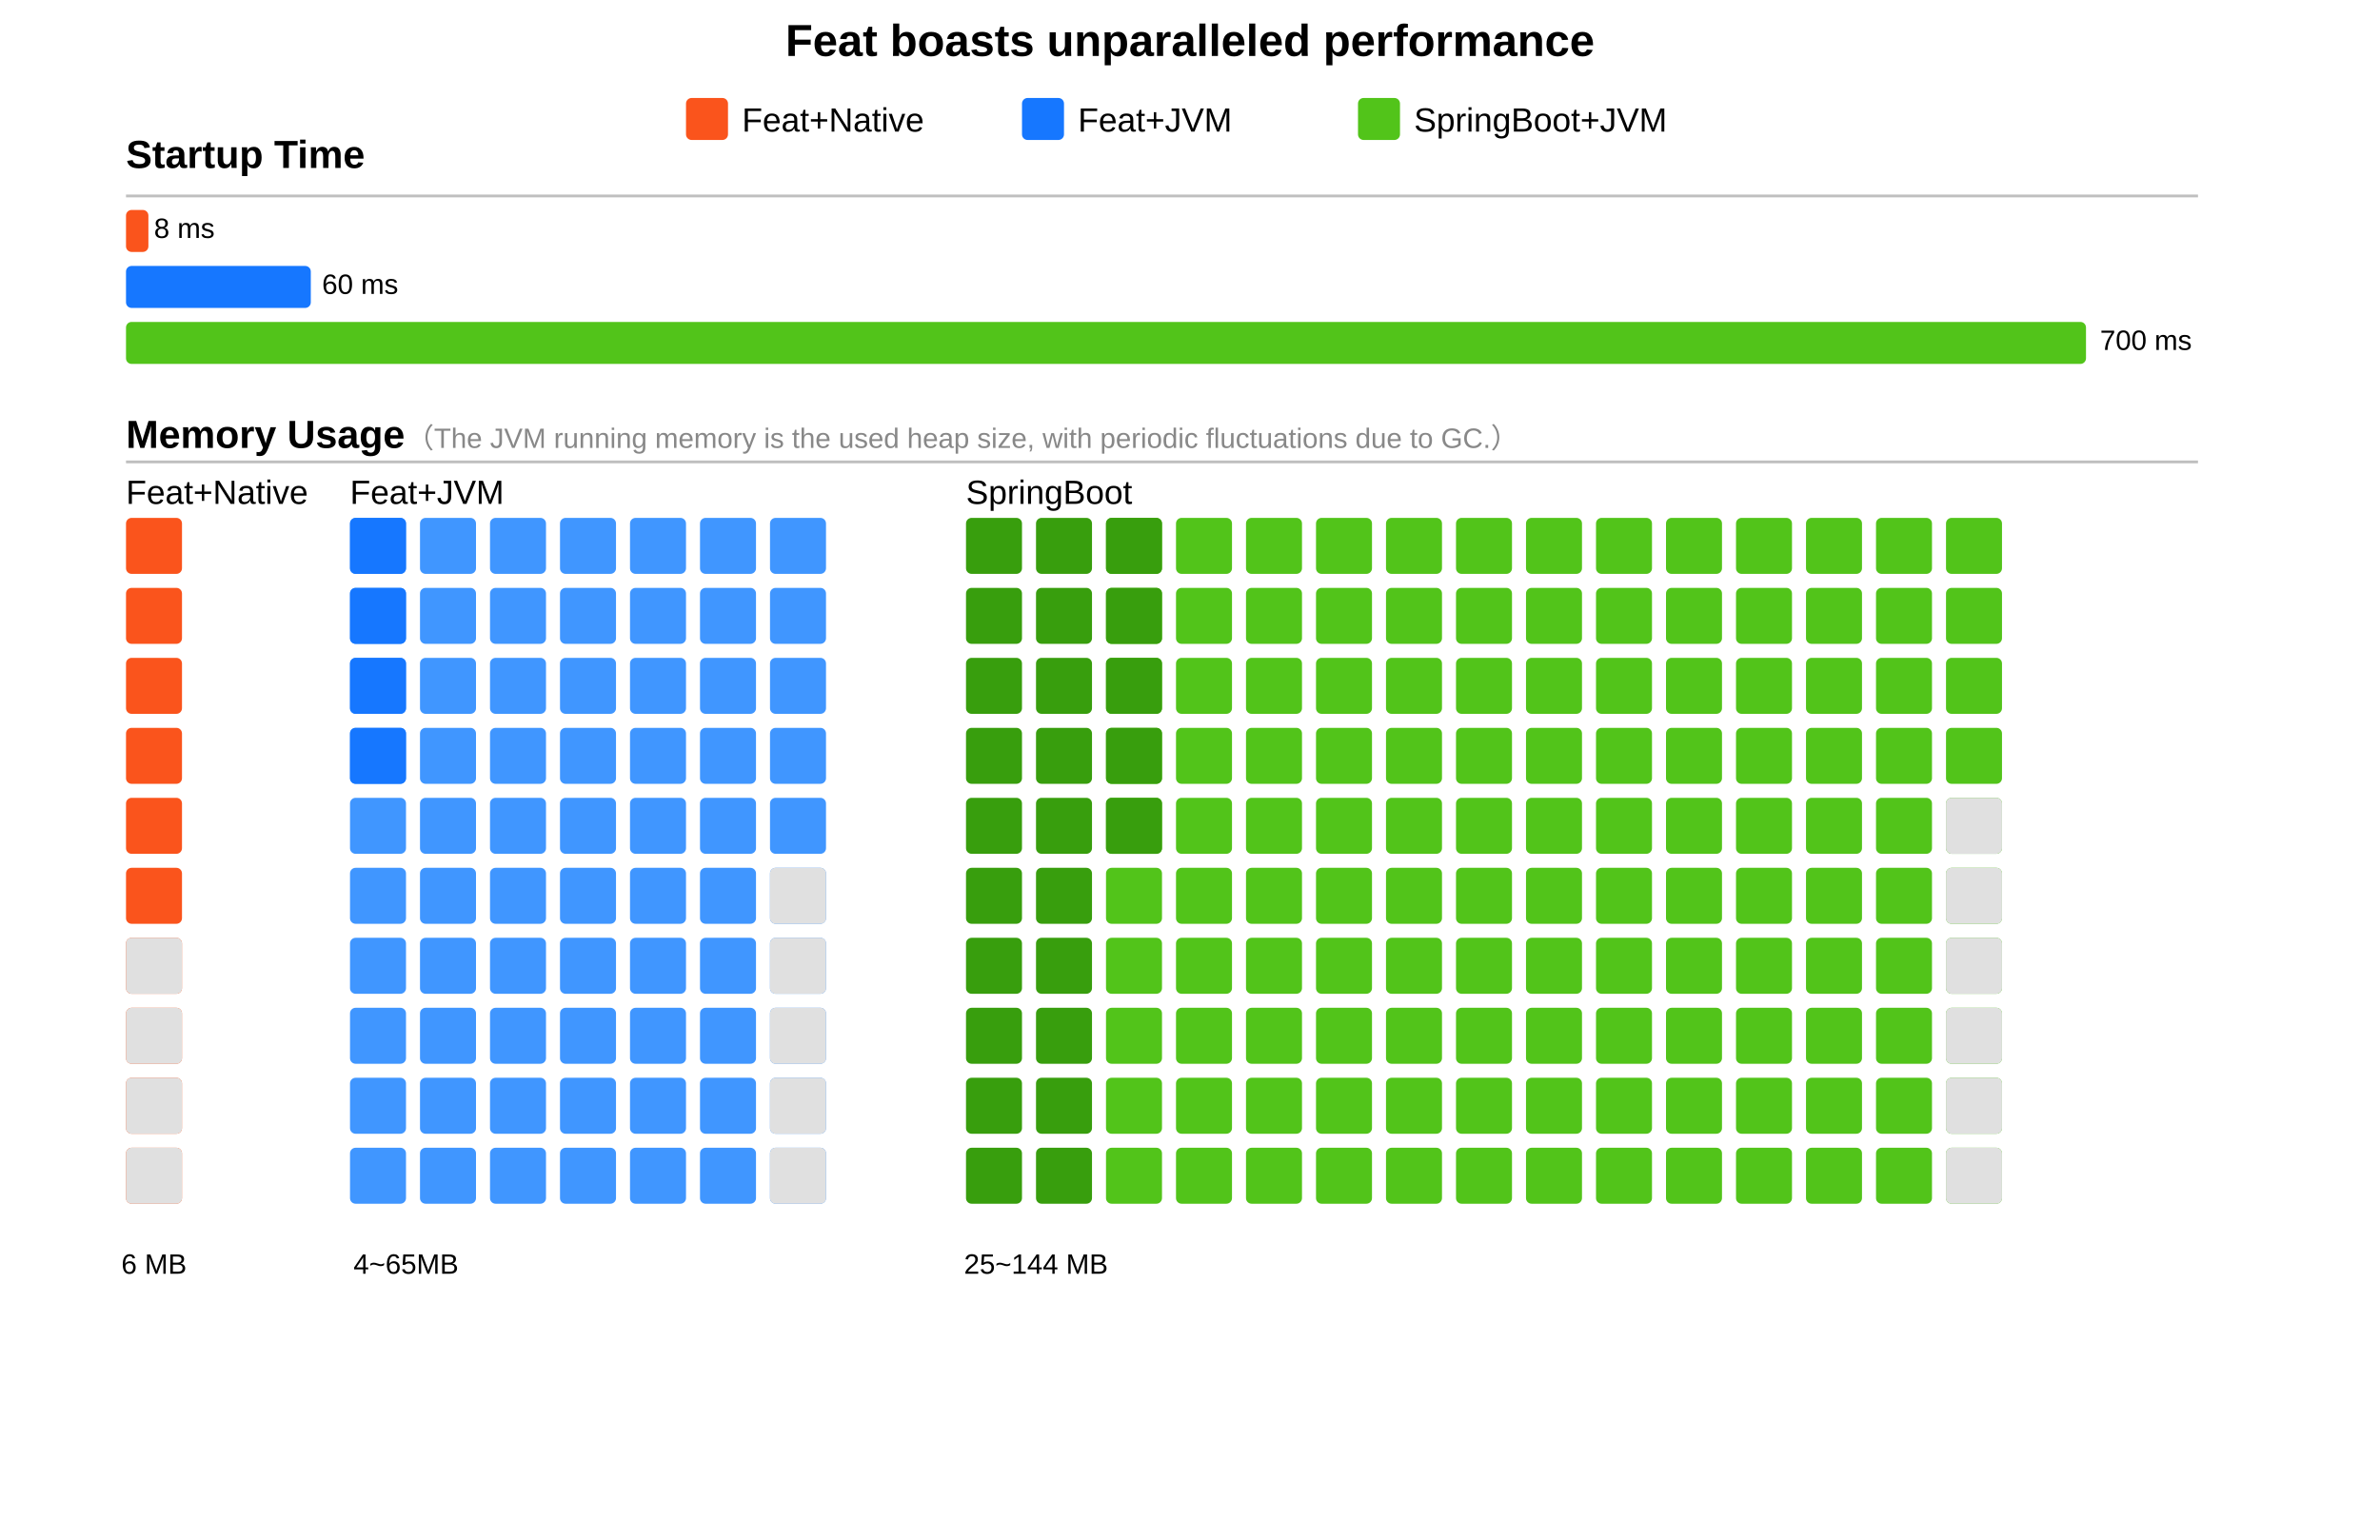
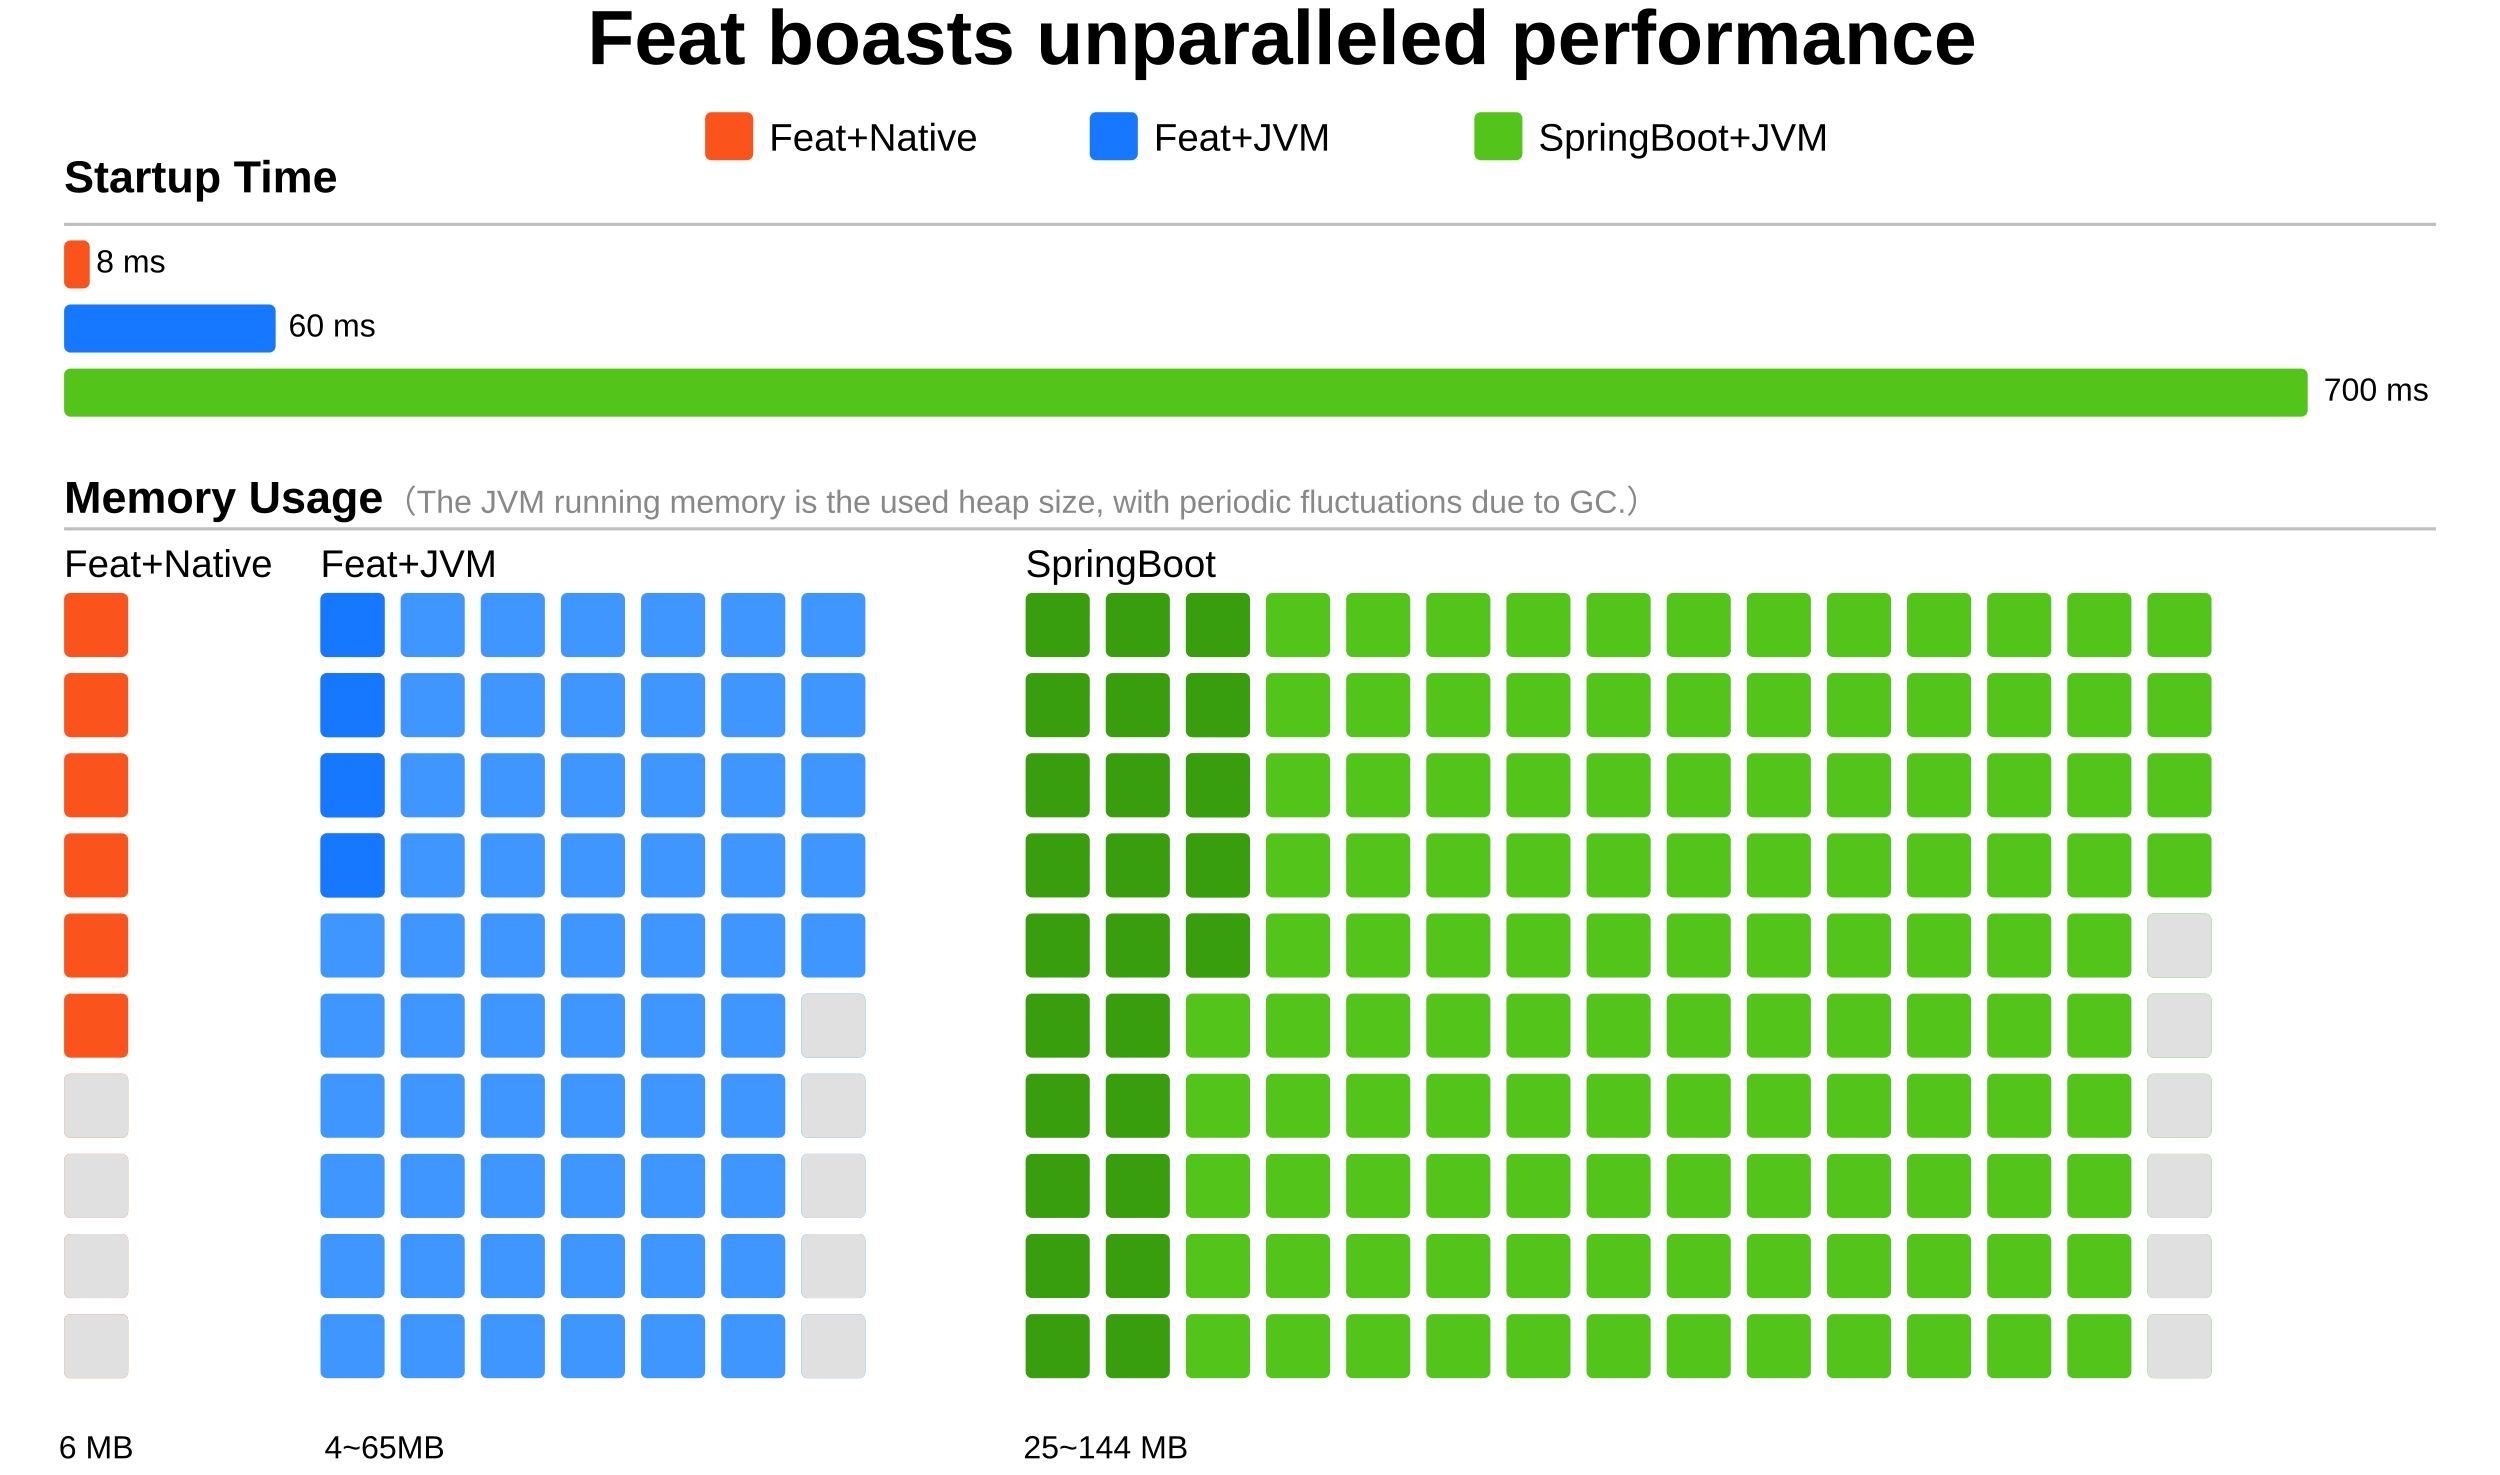
- <svg xmlns="http://www.w3.org/2000/svg" width="850" height="550" viewBox="0 0 800 550" style="font-family:Arial">
-   <text x="400" y="20" font-size="16" font-weight="bold" text-anchor="middle">Feat boasts unparalleled performance</text>
+ <svg xmlns="http://www.w3.org/2000/svg" width="780" height="460" viewBox="0 0 780 460" style="font-family:Arial">
+   <text x="400" y="20" font-size="24" font-weight="bold" text-anchor="middle">Feat boasts unparalleled performance</text>
  <g transform="translate(220 35)">
    <rect x="0" y="0" width="15" height="15" fill="#fa541c" rx="2" />
    <text x="20" y="12" font-size="12">Feat+Native</text>
    <rect x="120" y="0" width="15" height="15" fill="#1677ff" rx="2" />
    <text x="140" y="12" font-size="12">Feat+JVM</text>
    <rect x="240" y="0" width="15" height="15" fill="#52c41a" rx="2" />
    <text x="260" y="12" font-size="12">SpringBoot+JVM</text>
  </g>
  <g transform="translate(10 60)">
    <text x="10" y="0" font-size="14" font-weight="bold">Startup Time</text>
    <line x1="10" y1="10" x2="750" y2="10" stroke="#bfbfbf" stroke-width="1" />
    <rect x="10" y="15" width="8" height="15" fill="#fa541c" rx="2">
      <animate attributeName="width" from="0" to="8" dur="0.8s" fill="freeze" />
    </rect>
    <text x="20" y="25" font-size="10" fill="#000">8 ms</text>
    <rect x="10" y="35" width="66" height="15" fill="#1677ff" rx="2">
      <animate attributeName="width" from="0" to="66" dur="0.8s" begin="0.2s" fill="freeze" />
    </rect>
    <text x="80" y="45" font-size="10" fill="#000">60 ms</text>
    <rect x="10" y="55" width="700" height="15" fill="#52c41a" rx="2">
      <animate attributeName="width" from="0" to="700" dur="0.8s" begin="0.4s" fill="freeze" />
    </rect>
    <text x="715" y="65" font-size="10" fill="#000">700 ms</text>
  </g>
  <text x="20" y="160" font-size="14" font-weight="bold">Memory Usage</text>
  <text x="120" y="160" font-size="10" fill="#888888">（The JVM running memory is the used heap size, with periodic fluctuations due to GC.）</text>
  <line x1="20" y1="165" x2="760" y2="165" stroke="#bfbfbf" stroke-width="1" />
  <symbol id="column-template">
    <rect x="0" y="0" width="20" height="20" fill="currentColor" rx="2">
        </rect>
    <rect x="0" y="25" width="20" height="20" fill="currentColor" rx="2">
        </rect>
    <rect x="0" y="50" width="20" height="20" fill="currentColor" rx="2">
        </rect>
    <rect x="0" y="75" width="20" height="20" fill="currentColor" rx="2">
        </rect>
    <rect x="0" y="100" width="20" height="20" fill="currentColor" rx="2">
        </rect>
    <rect x="0" y="125" width="20" height="20" fill="currentColor" rx="2">
        </rect>
    <rect x="0" y="150" width="20" height="20" fill="currentColor" rx="2">
        </rect>
    <rect x="0" y="175" width="20" height="20" fill="currentColor" rx="2">
        </rect>
    <rect x="0" y="200" width="20" height="20" fill="currentColor" rx="2">
        </rect>
    <rect x="0" y="225" width="20" height="20" fill="currentColor" rx="2">
        </rect>
  </symbol>
  <g transform="translate(20 185)">
    <text x="0" y="-5" font-size="12">Feat+Native</text>
    <use href="#column-template" x="0" y="0" style="color: #fa541c;" />
    <rect x="0" y="150" width="20" height="20" fill="#e0e0e0" rx="2">
        </rect>
    <rect x="0" y="175" width="20" height="20" fill="#e0e0e0" rx="2">
        </rect>
    <rect x="0" y="200" width="20" height="20" fill="#e0e0e0" rx="2">
        </rect>
    <rect x="0" y="225" width="20" height="20" fill="#e0e0e0" rx="2">
        </rect>
    <text x="10" y="270" font-size="10" text-anchor="middle">6 MB</text>
  </g>
  <g transform="translate(100 185)">
    <text x="0" y="-5" font-size="12">Feat+JVM</text>
    <use href="#column-template" x="0" y="0" style="color: #4096ff;">
      <animate attributeName="opacity" values="0.7;1;0.7" begin="1s" dur="2s" repeatCount="indefinite" />
    </use>
    <rect x="0" y="0" width="20" height="20" fill="#1677ff" rx="2">
        </rect>
    <rect x="0" y="25" width="20" height="20" fill="#1677ff" rx="2">
        </rect>
    <rect x="0" y="50" width="20" height="20" fill="#1677ff" rx="2">
        </rect>
    <rect x="0" y="75" width="20" height="20" fill="#1677ff" rx="2">
        </rect>
    <use href="#column-template" x="25" y="0" style="color: #4096ff;">
      <animate attributeName="opacity" values="0.7;1;0.7" begin="1.2s" dur="2s" repeatCount="indefinite" />
    </use>
    <use href="#column-template" x="50" y="0" style="color: #4096ff;">
      <animate attributeName="opacity" values="0.7;1;0.7" begin="1.4s" dur="2s" repeatCount="indefinite" />
    </use>
    <use href="#column-template" x="75" y="0" style="color: #4096ff;">
      <animate attributeName="opacity" values="0.7;1;0.7" begin="1.6s" dur="2s" repeatCount="indefinite" />
    </use>
    <use href="#column-template" x="100" y="0" style="color: #4096ff;">
      <animate attributeName="opacity" values="0.7;1;0.7" begin="1.8s" dur="2s" repeatCount="indefinite" />
    </use>
    <use href="#column-template" x="125" y="0" style="color: #4096ff;">
      <animate attributeName="opacity" values="0.7;1;0.7" begin="2s" dur="2s" repeatCount="indefinite" />
    </use>
    <use href="#column-template" x="150" y="0" style="color: #4096ff;">
      <animate attributeName="opacity" values="0.7;1;0.7" begin="2.2s" dur="2s" repeatCount="indefinite" />
    </use>
    <rect x="150" y="125" width="20" height="20" fill="#e0e0e0" rx="2">
        </rect>
    <rect x="150" y="150" width="20" height="20" fill="#e0e0e0" rx="2">
        </rect>
    <rect x="150" y="175" width="20" height="20" fill="#e0e0e0" rx="2">
        </rect>
    <rect x="150" y="200" width="20" height="20" fill="#e0e0e0" rx="2">
        </rect>
    <rect x="150" y="225" width="20" height="20" fill="#e0e0e0" rx="2">
        </rect>
    <text x="20" y="270" font-size="10" text-anchor="middle">4~65MB</text>
  </g>
  <g transform="translate(320 185)">
    <text x="0" y="-5" font-size="12">SpringBoot</text>
    <use href="#column-template" x="0" y="0" style="color: #389e0d;" />
    <use href="#column-template" x="25" y="0" style="color: #389e0d;" />
    <use href="#column-template" x="50" y="0" style="color: #52c41a;">
      <animate attributeName="opacity" values="0.7;1;0.7" begin="1s" dur="2s" repeatCount="indefinite" />
    </use>
    <rect x="50" y="0" width="20" height="20" fill="#389e0d" rx="2">
        </rect>
    <rect x="50" y="25" width="20" height="20" fill="#389e0d" rx="2">
        </rect>
    <rect x="50" y="50" width="20" height="20" fill="#389e0d" rx="2">
        </rect>
    <rect x="50" y="75" width="20" height="20" fill="#389e0d" rx="2">
        </rect>
    <rect x="50" y="100" width="20" height="20" fill="#389e0d" rx="2">
        </rect>
    <use href="#column-template" x="75" y="0" style="color: #52c41a;">
      <animate attributeName="opacity" values="0.7;1;0.7" begin="1.2s" dur="2s" repeatCount="indefinite" />
    </use>
    <use href="#column-template" x="100" y="0" style="color: #52c41a;">
      <animate attributeName="opacity" values="0.7;1;0.7" begin="1.4s" dur="2s" repeatCount="indefinite" />
    </use>
    <use href="#column-template" x="125" y="0" style="color: #52c41a;">
      <animate attributeName="opacity" values="0.7;1;0.7" begin="1.6s" dur="2s" repeatCount="indefinite" />
    </use>
    <use href="#column-template" x="150" y="0" style="color: #52c41a;">
      <animate attributeName="opacity" values="0.7;1;0.7" begin="1.8s" dur="2s" repeatCount="indefinite" />
    </use>
    <use href="#column-template" x="175" y="0" style="color: #52c41a;">
      <animate attributeName="opacity" values="0.7;1;0.7" begin="2s" dur="2s" repeatCount="indefinite" />
    </use>
    <use href="#column-template" x="200" y="0" style="color: #52c41a;">
      <animate attributeName="opacity" values="0.7;1;0.7" begin="2.2s" dur="2s" repeatCount="indefinite" />
    </use>
    <use href="#column-template" x="225" y="0" style="color: #52c41a;">
      <animate attributeName="opacity" values="0.7;1;0.7" begin="2.4s" dur="2s" repeatCount="indefinite" />
    </use>
    <use href="#column-template" x="250" y="0" style="color: #52c41a;">
      <animate attributeName="opacity" values="0.7;1;0.7" begin="2.6s" dur="2s" repeatCount="indefinite" />
    </use>
    <use href="#column-template" x="275" y="0" style="color: #52c41a;">
      <animate attributeName="opacity" values="0.7;1;0.7" begin="2.8s" dur="2s" repeatCount="indefinite" />
    </use>
    <use href="#column-template" x="300" y="0" style="color: #52c41a;">
      <animate attributeName="opacity" values="0.7;1;0.7" begin="3s" dur="2s" repeatCount="indefinite" />
    </use>
    <use href="#column-template" x="325" y="0" style="color: #52c41a;">
      <animate attributeName="opacity" values="0.7;1;0.7" begin="3.2s" dur="2s" repeatCount="indefinite" />
    </use>
    <use href="#column-template" x="350" y="0" style="color: #52c41a;">
      <animate attributeName="opacity" values="0.7;1;0.7" begin="3.2s" dur="2s" repeatCount="indefinite" />
    </use>
    <rect x="350" y="100" width="20" height="20" fill="#e0e0e0" rx="2">
        </rect>
    <rect x="350" y="125" width="20" height="20" fill="#e0e0e0" rx="2">
        </rect>
    <rect x="350" y="150" width="20" height="20" fill="#e0e0e0" rx="2">
        </rect>
    <rect x="350" y="175" width="20" height="20" fill="#e0e0e0" rx="2">
        </rect>
    <rect x="350" y="200" width="20" height="20" fill="#e0e0e0" rx="2">
        </rect>
    <rect x="350" y="225" width="20" height="20" fill="#e0e0e0" rx="2">
        </rect>
    <text x="25" y="270" font-size="10" text-anchor="middle">25~144 MB</text>
  </g>
</svg>
